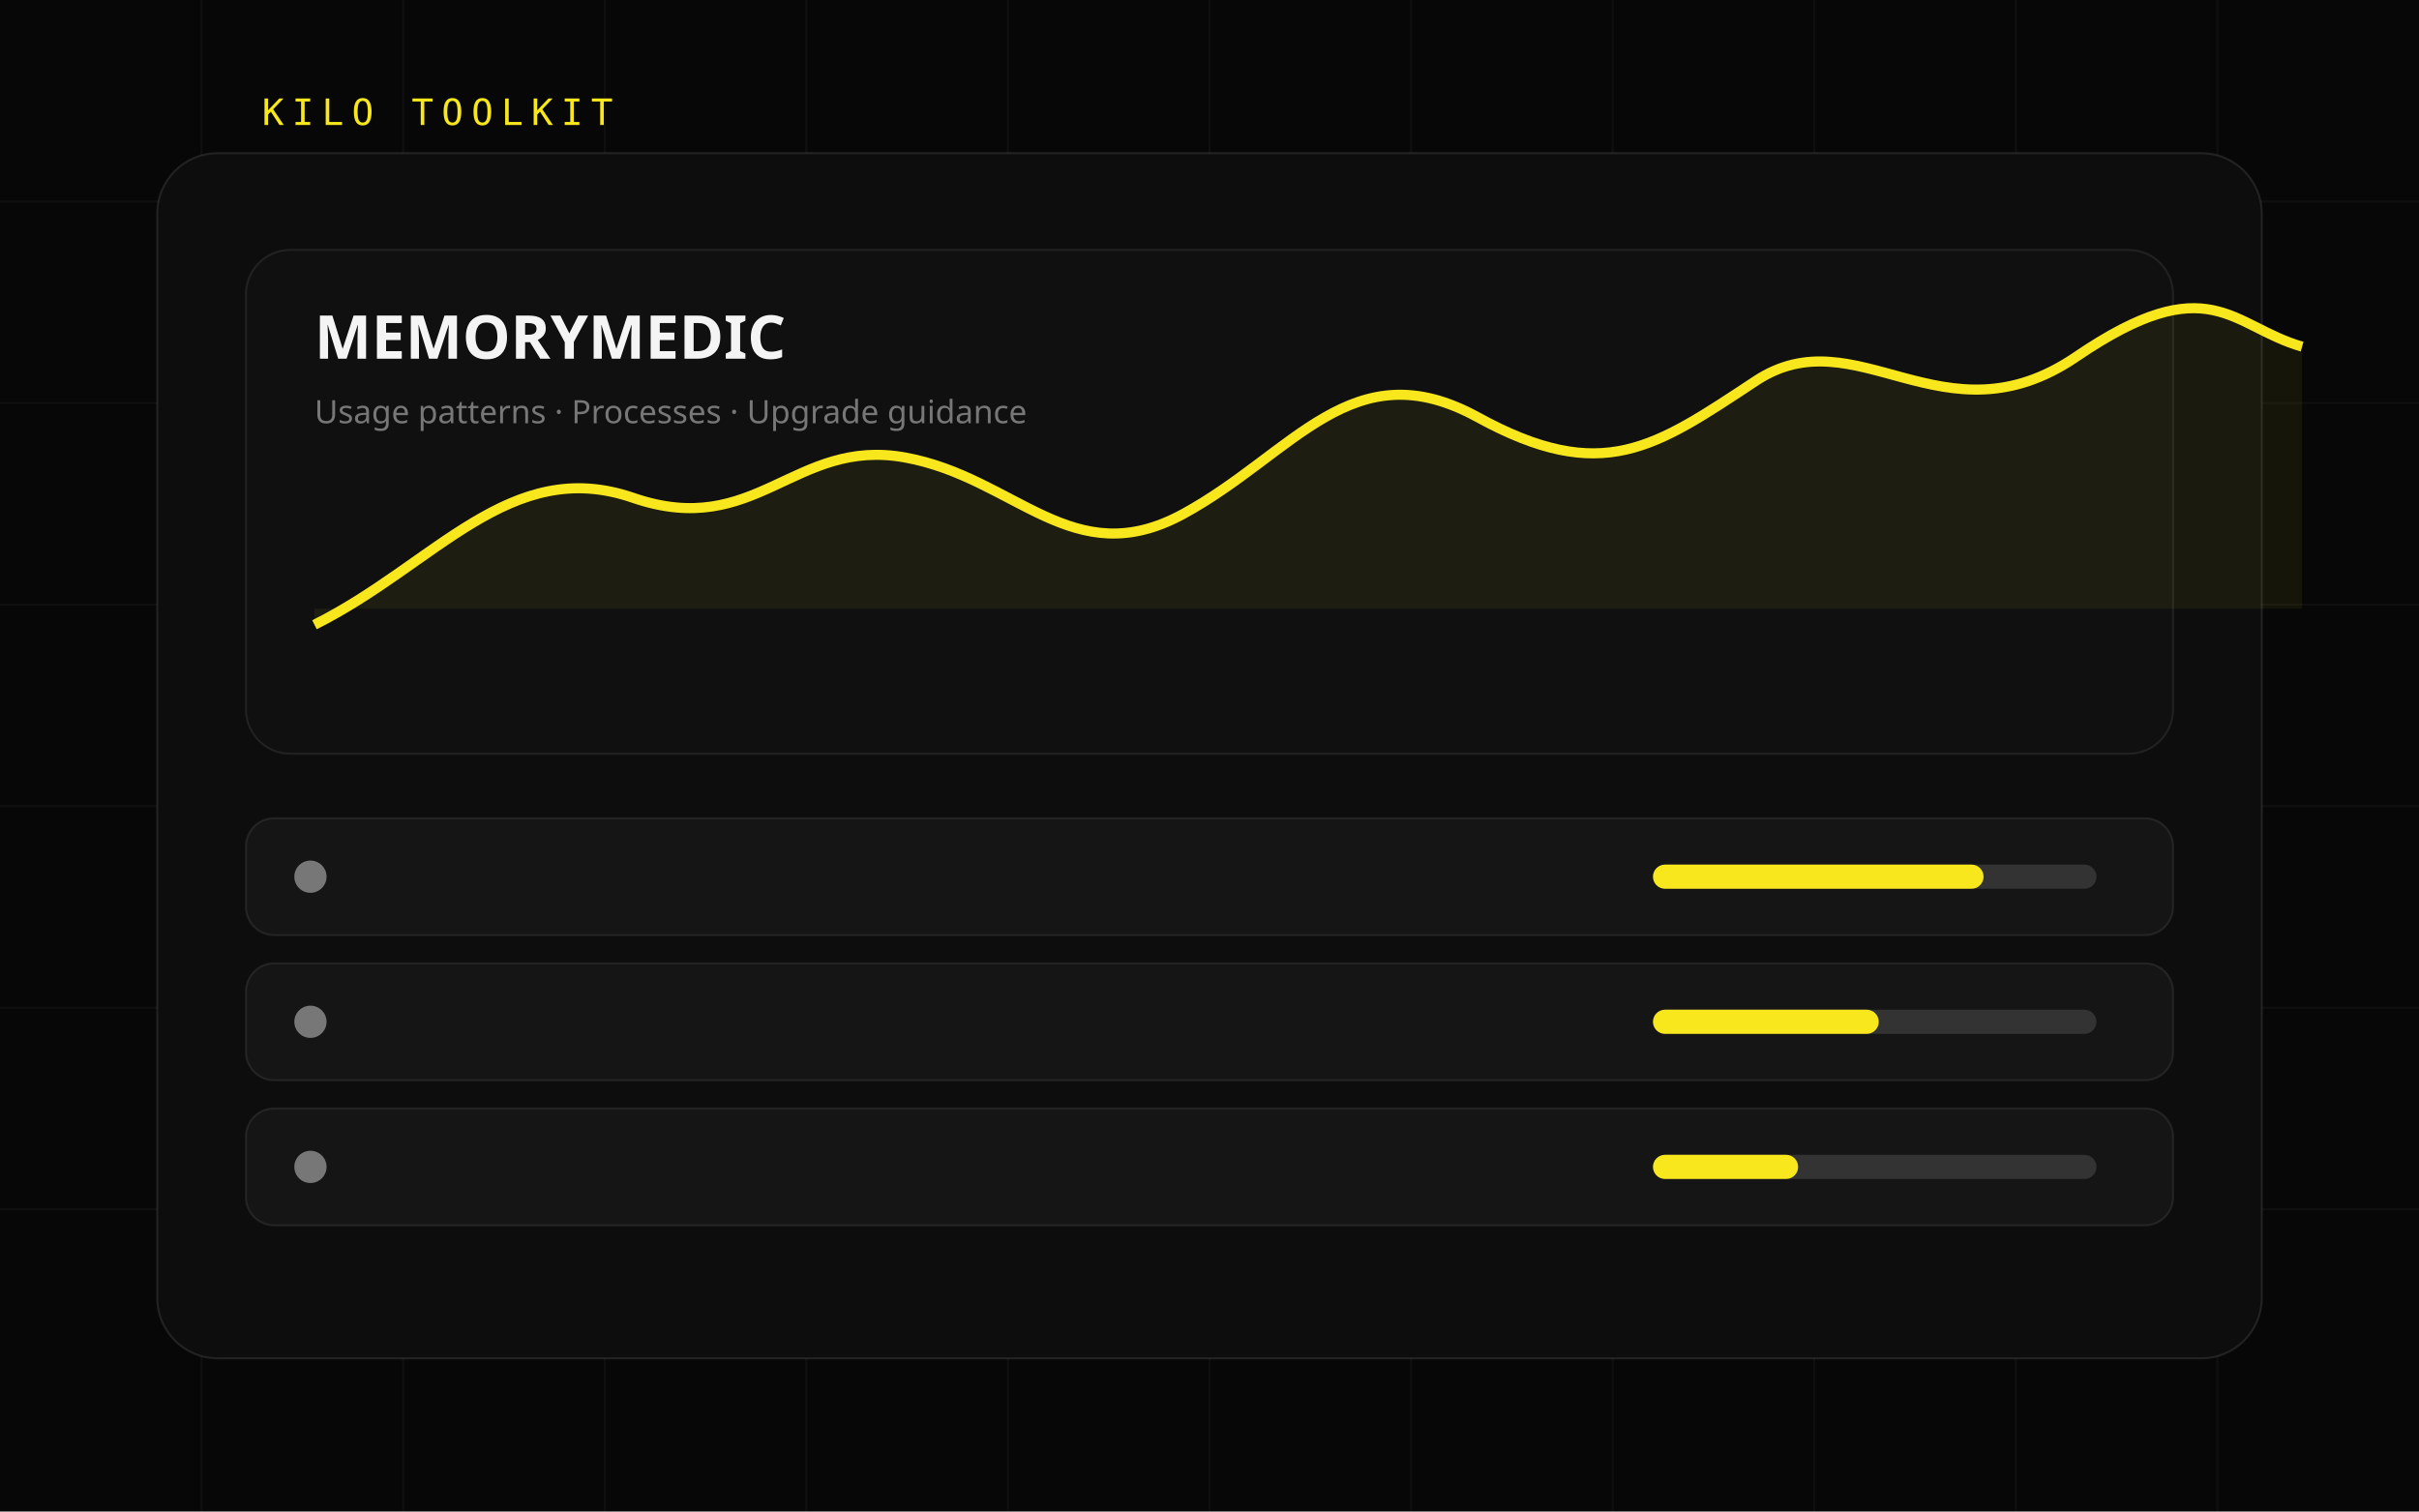
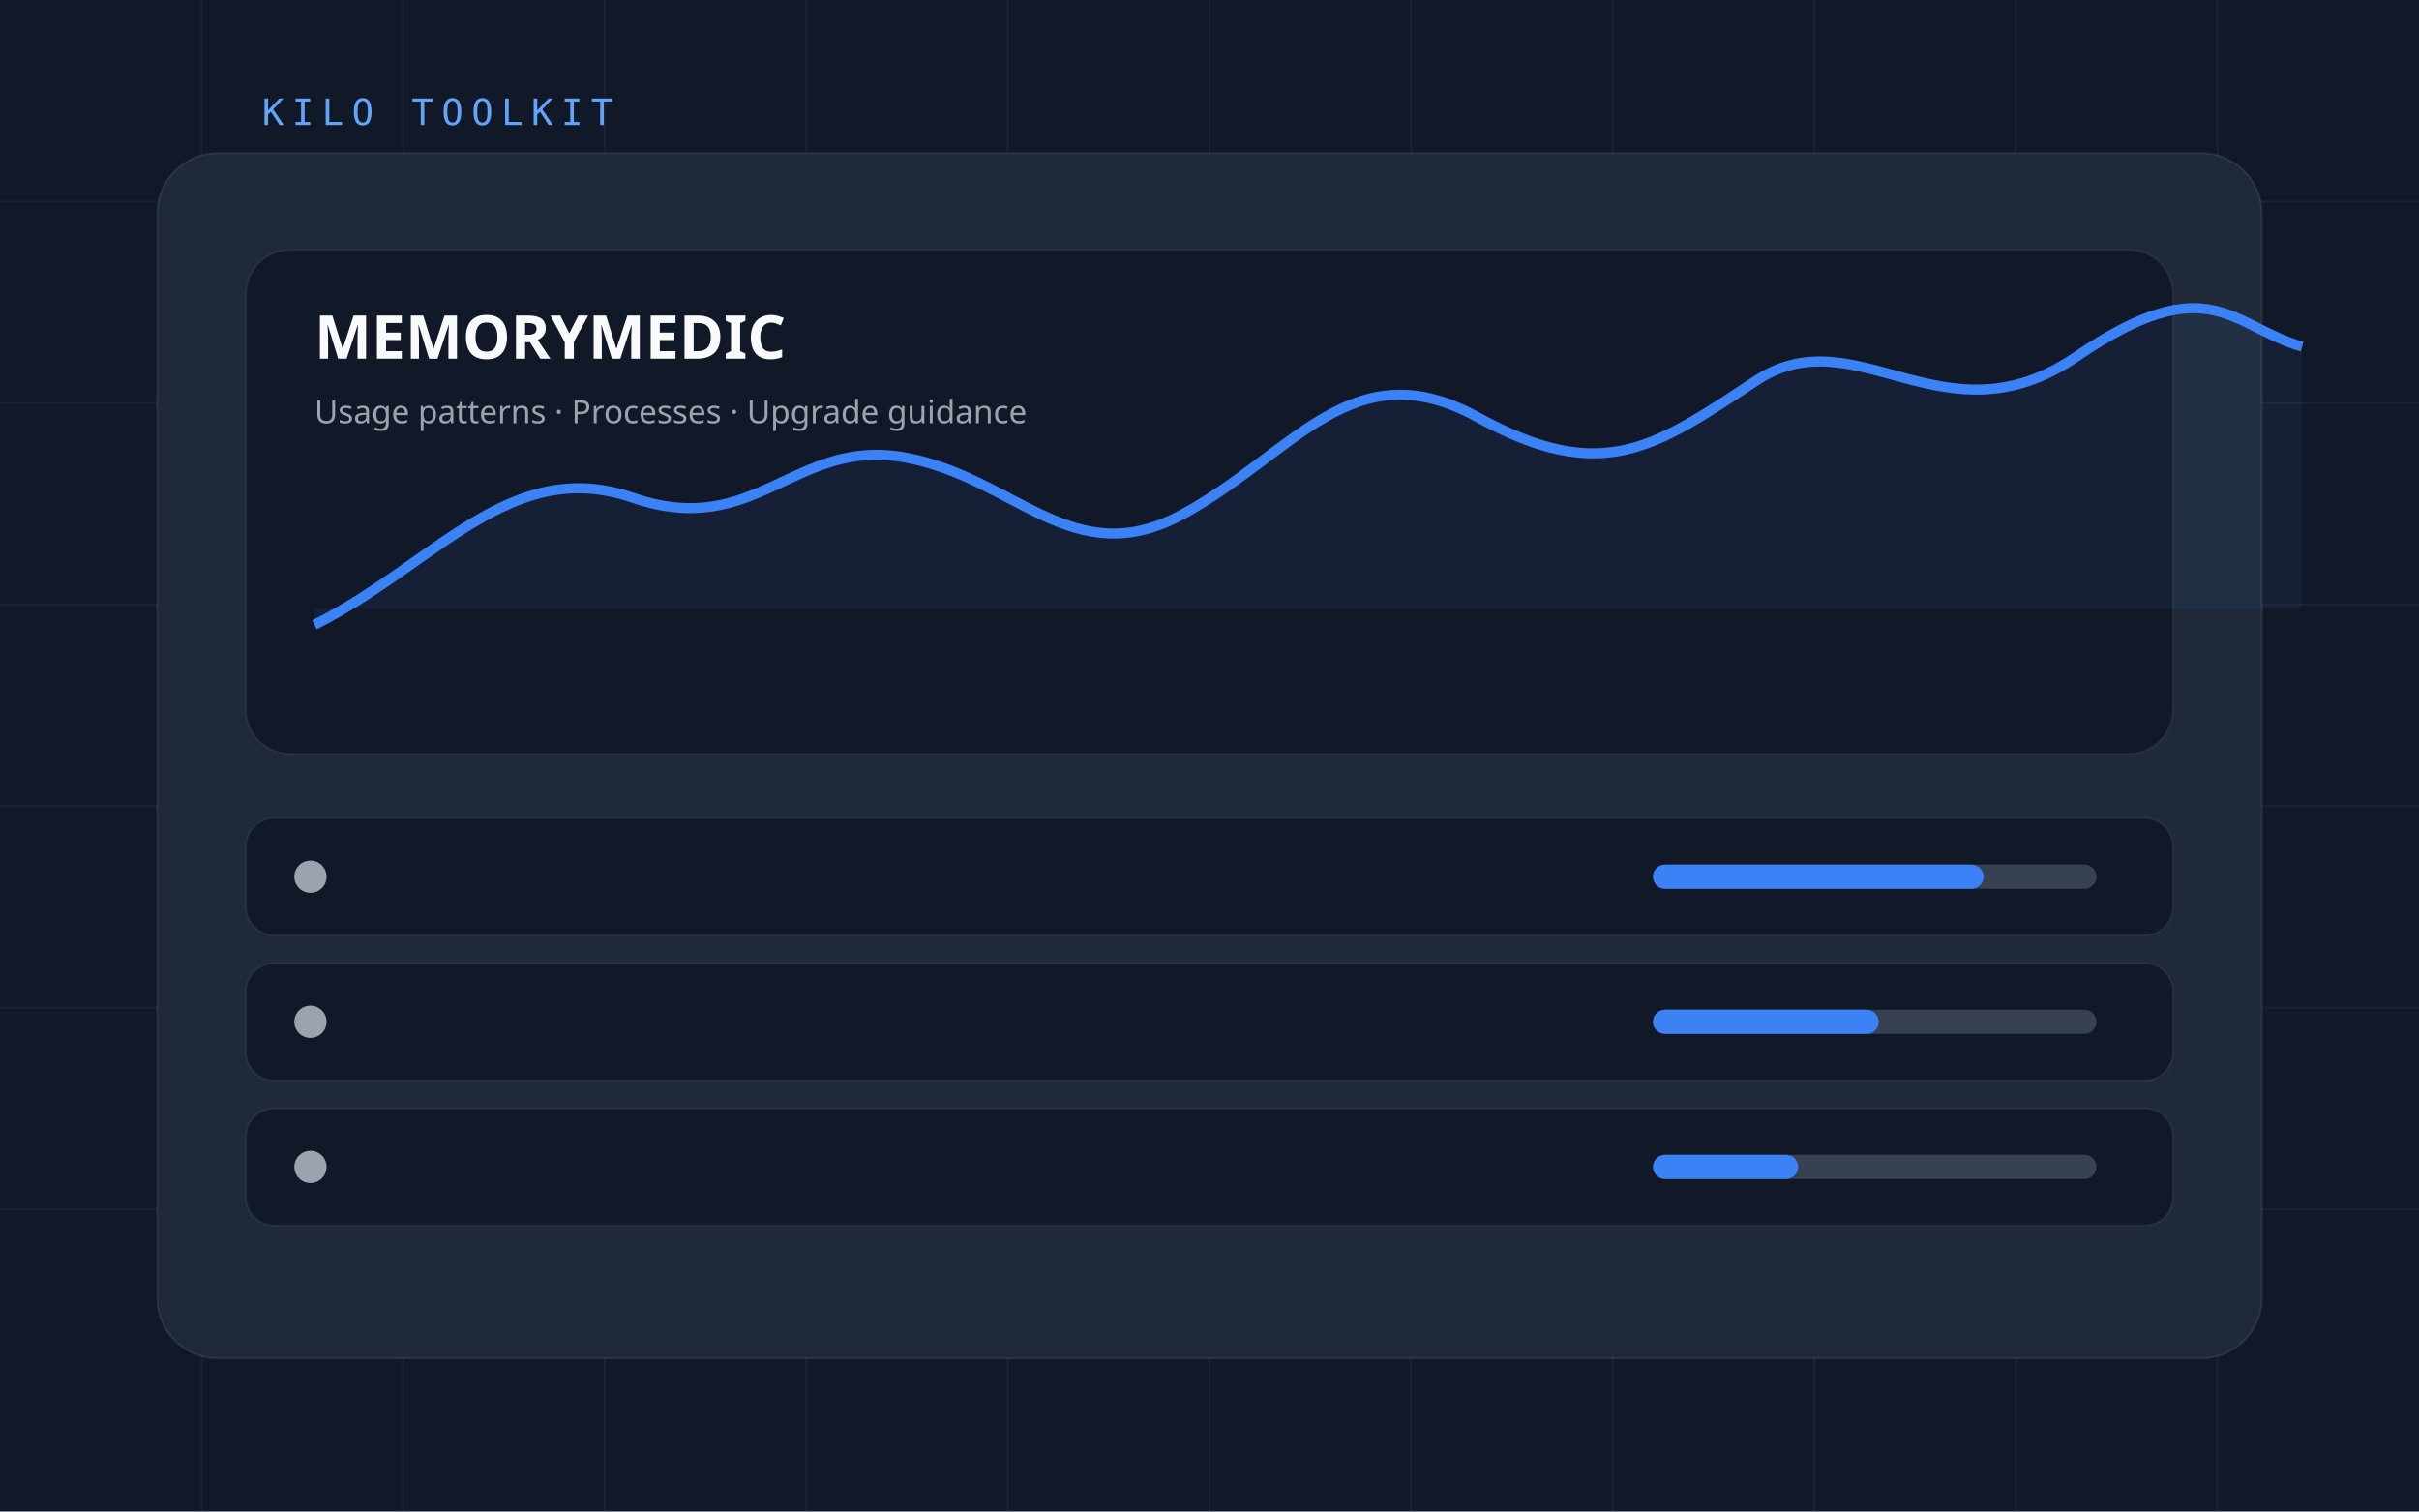
<svg xmlns="http://www.w3.org/2000/svg" width="1200" height="750" viewBox="0 0 1200 750">
-   <rect width="1200" height="750" fill="#070707" />
-   <path d="M0 100h1200M0 200h1200M0 300h1200M0 400h1200M0 500h1200M0 600h1200M100 0v750M200 0v750M300 0v750M400 0v750M500 0v750M600 0v750M700 0v750M800 0v750M900 0v750M1000 0v750M1100 0v750" stroke="#fff" stroke-opacity=".035" />
-   <rect x="78" y="76" width="1044" height="598" rx="30" fill="#0d0d0d" stroke="#fff" stroke-opacity=".1" />
-   <rect x="122" y="124" width="956" height="250" rx="22" fill="#101010" stroke="#fff" stroke-opacity=".08" />
-   <path d="M156 310c60-30 97-84 158-63s80-30 135-20 83 58 138 28 84-82 146-48 88 15 138-18 93 33 159-12 77-15 112-5" fill="none" stroke="#f8e71c" stroke-width="5" />
-   <path d="M156 310c60-30 97-84 158-63s80-30 135-20 83 58 138 28 84-82 146-48 88 15 138-18 93 33 159-12 77-15 112-5v130H156z" fill="#f8e71c" opacity=".06" />
-   <g fill="#151515" stroke="#fff" stroke-opacity=".08">
+   <rect width="1200" height="750" fill="#111827" />
+   <path d="M0 100h1200M0 200h1200M0 300h1200M0 400h1200M0 500h1200M0 600h1200M100 0v750M200 0v750M300 0v750M400 0v750M500 0v750M600 0v750M700 0v750M800 0v750M900 0v750M1000 0v750M1100 0v750" stroke="#fff" stroke-opacity=".04" />
+   <rect x="78" y="76" width="1044" height="598" rx="30" fill="#1F2937" stroke="#fff" stroke-opacity=".08" />
+   <rect x="122" y="124" width="956" height="250" rx="22" fill="#111827" stroke="#fff" stroke-opacity=".06" />
+   <path d="M156 310c60-30 97-84 158-63s80-30 135-20 83 58 138 28 84-82 146-48 88 15 138-18 93 33 159-12 77-15 112-5" fill="none" stroke="#3B82F6" stroke-width="5" />
+   <path d="M156 310c60-30 97-84 158-63s80-30 135-20 83 58 138 28 84-82 146-48 88 15 138-18 93 33 159-12 77-15 112-5v130H156z" fill="#3B82F6" opacity=".08" />
+   <g fill="#111827" stroke="#fff" stroke-opacity=".06">
    <rect x="122" y="406" width="956" height="58" rx="14" />
    <rect x="122" y="478" width="956" height="58" rx="14" />
    <rect x="122" y="550" width="956" height="58" rx="14" />
  </g>
-   <g fill="#777">
+   <g fill="#9CA3AF">
    <circle cx="154" cy="435" r="8" />
    <circle cx="154" cy="507" r="8" />
    <circle cx="154" cy="579" r="8" />
  </g>
-   <g fill="#333">
+   <g fill="#374151">
    <rect x="820" y="429" width="220" height="12" rx="6" />
    <rect x="820" y="501" width="220" height="12" rx="6" />
    <rect x="820" y="573" width="220" height="12" rx="6" />
  </g>
-   <g fill="#f8e71c">
+   <g fill="#3B82F6">
    <rect x="820" y="429" width="164" height="12" rx="6" />
    <rect x="820" y="501" width="112" height="12" rx="6" />
    <rect x="820" y="573" width="72" height="12" rx="6" />
  </g>
-   <text x="130" y="62" fill="#f8e71c" font-family="monospace" font-size="18" letter-spacing="4">KILO TOOLKIT</text>
-   <text x="156" y="178" fill="#f4f4f4" font-family="system-ui" font-size="30" font-weight="700">MEMORYMEDIC</text>
-   <text x="156" y="210" fill="#777" font-family="system-ui" font-size="16">Usage patterns · Processes · Upgrade guidance</text>
+   <text x="130" y="62" fill="#60A5FA" font-family="monospace" font-size="18" letter-spacing="4">KILO TOOLKIT</text>
+   <text x="156" y="178" fill="#F9FAFB" font-family="system-ui" font-size="30" font-weight="700">MEMORYMEDIC</text>
+   <text x="156" y="210" fill="#9CA3AF" font-family="system-ui" font-size="16">Usage patterns · Processes · Upgrade guidance</text>
</svg>
